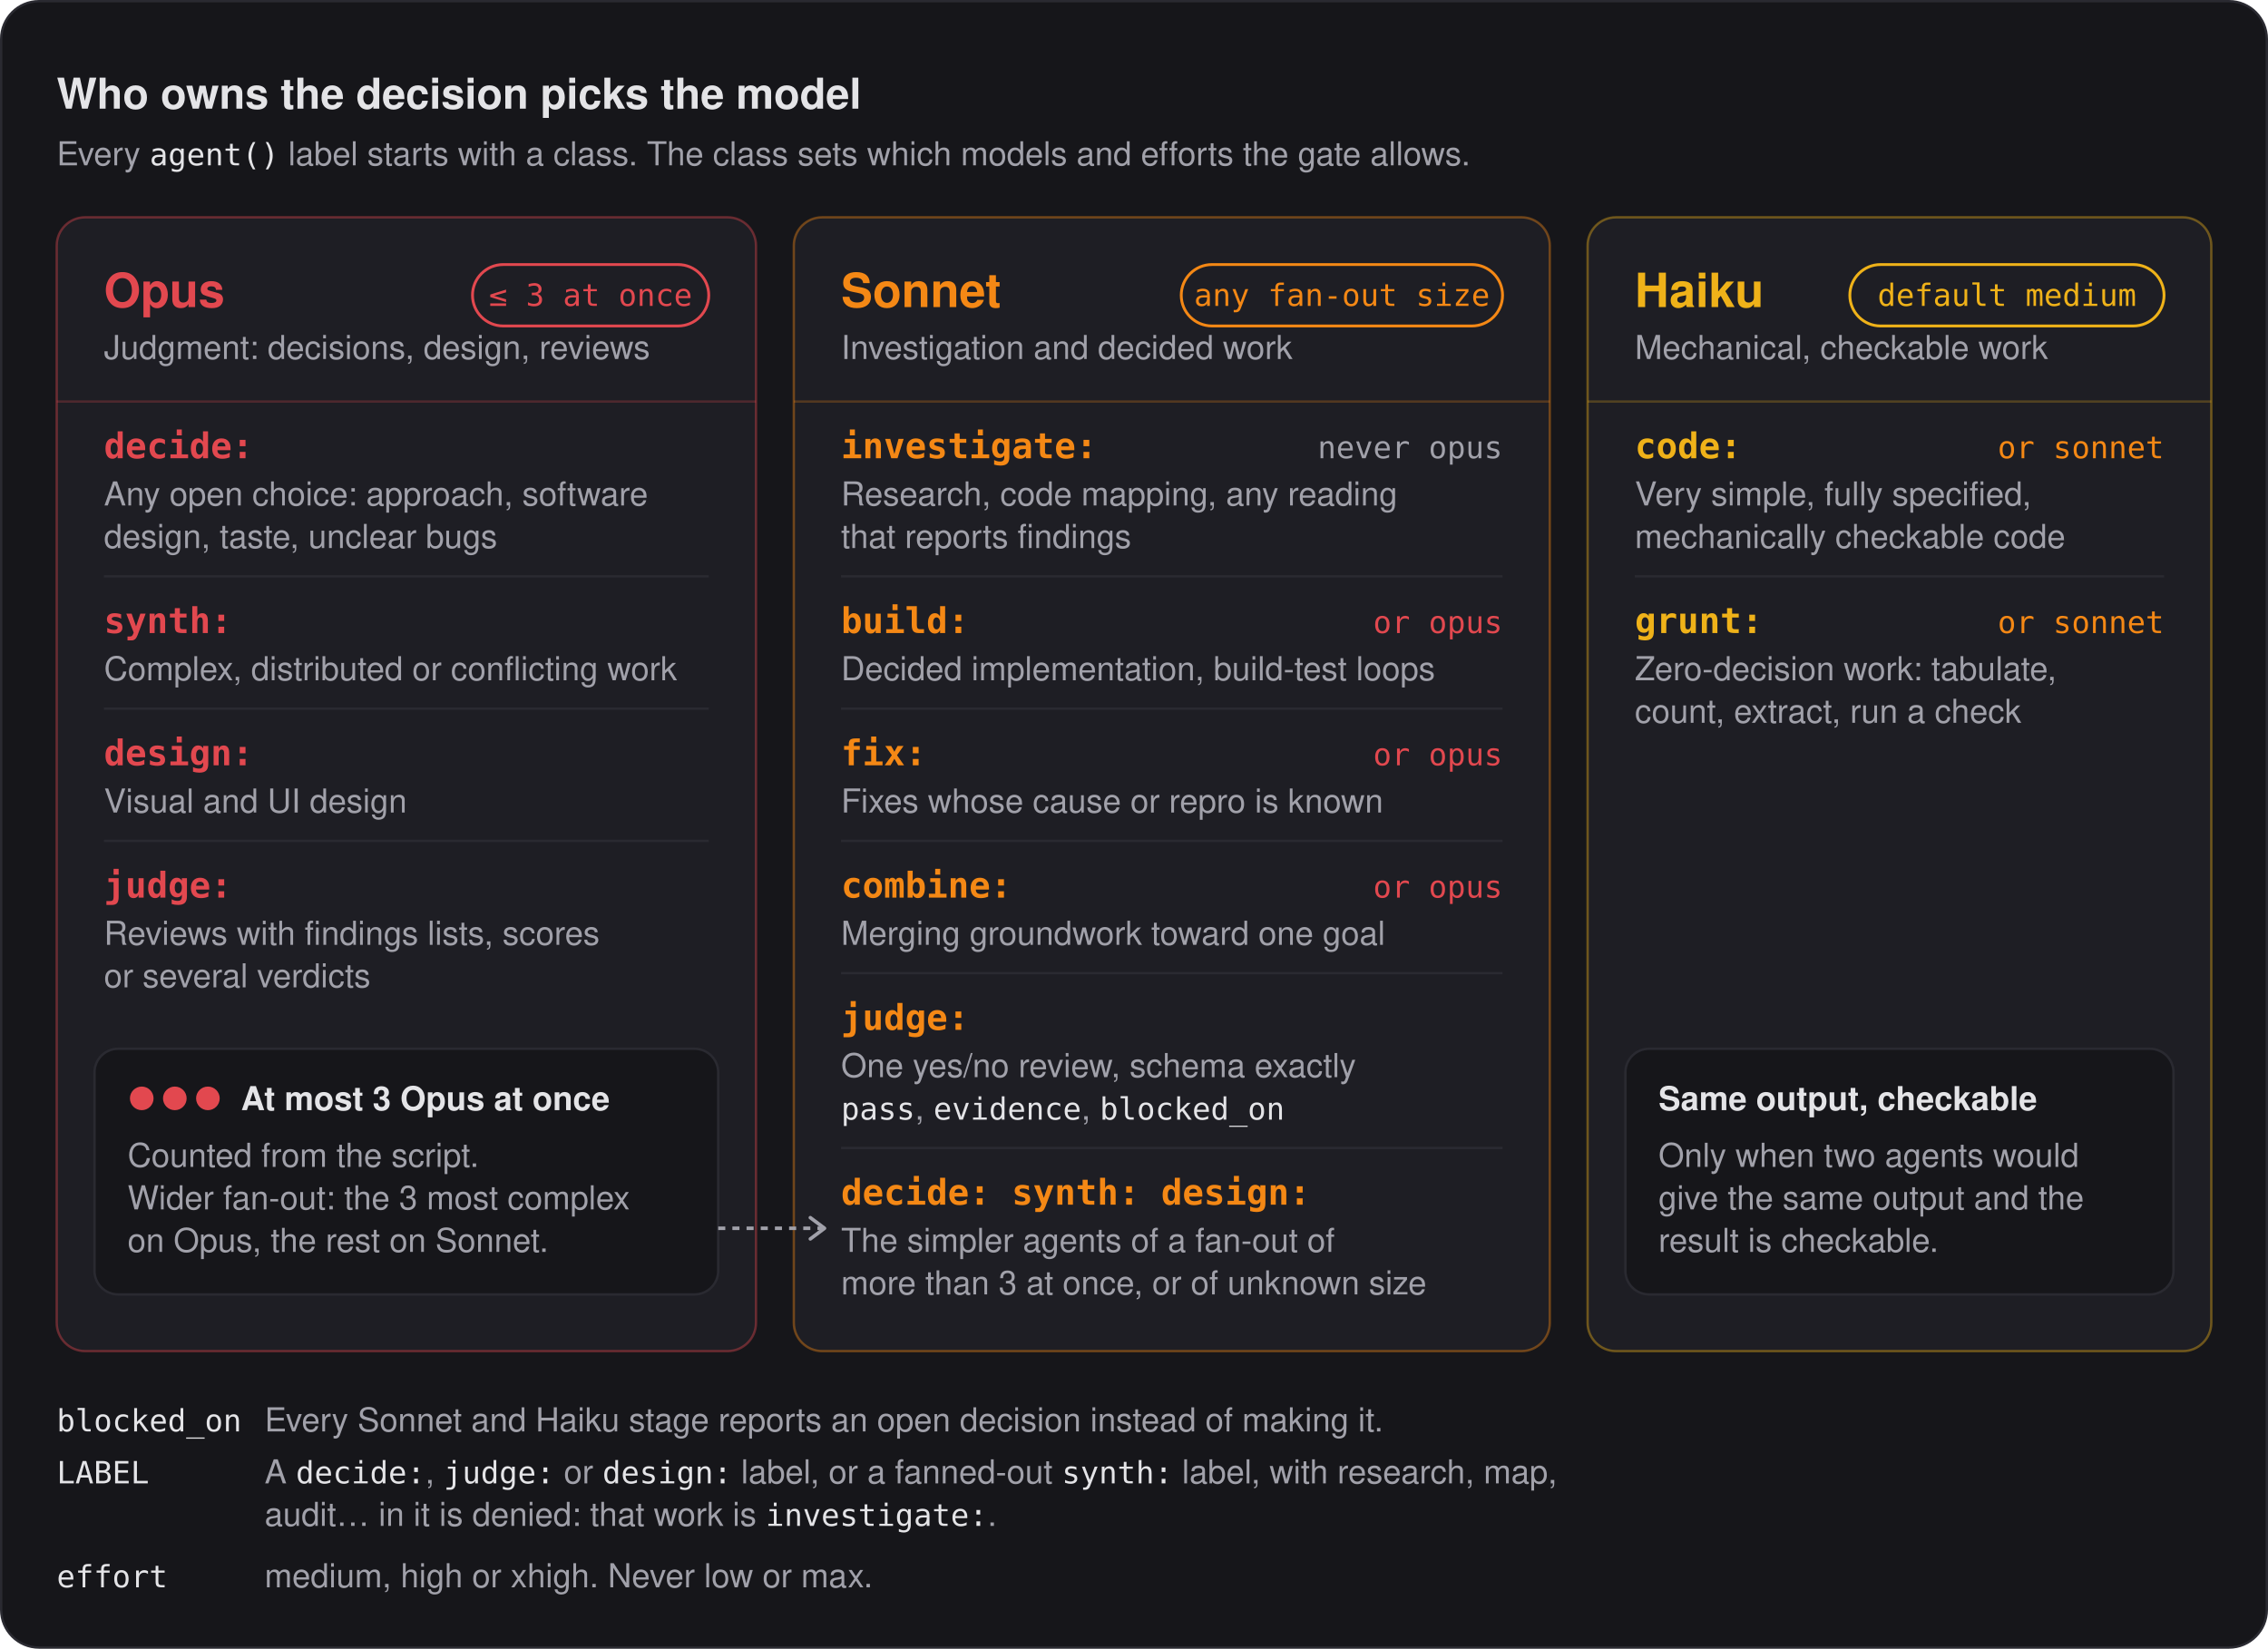
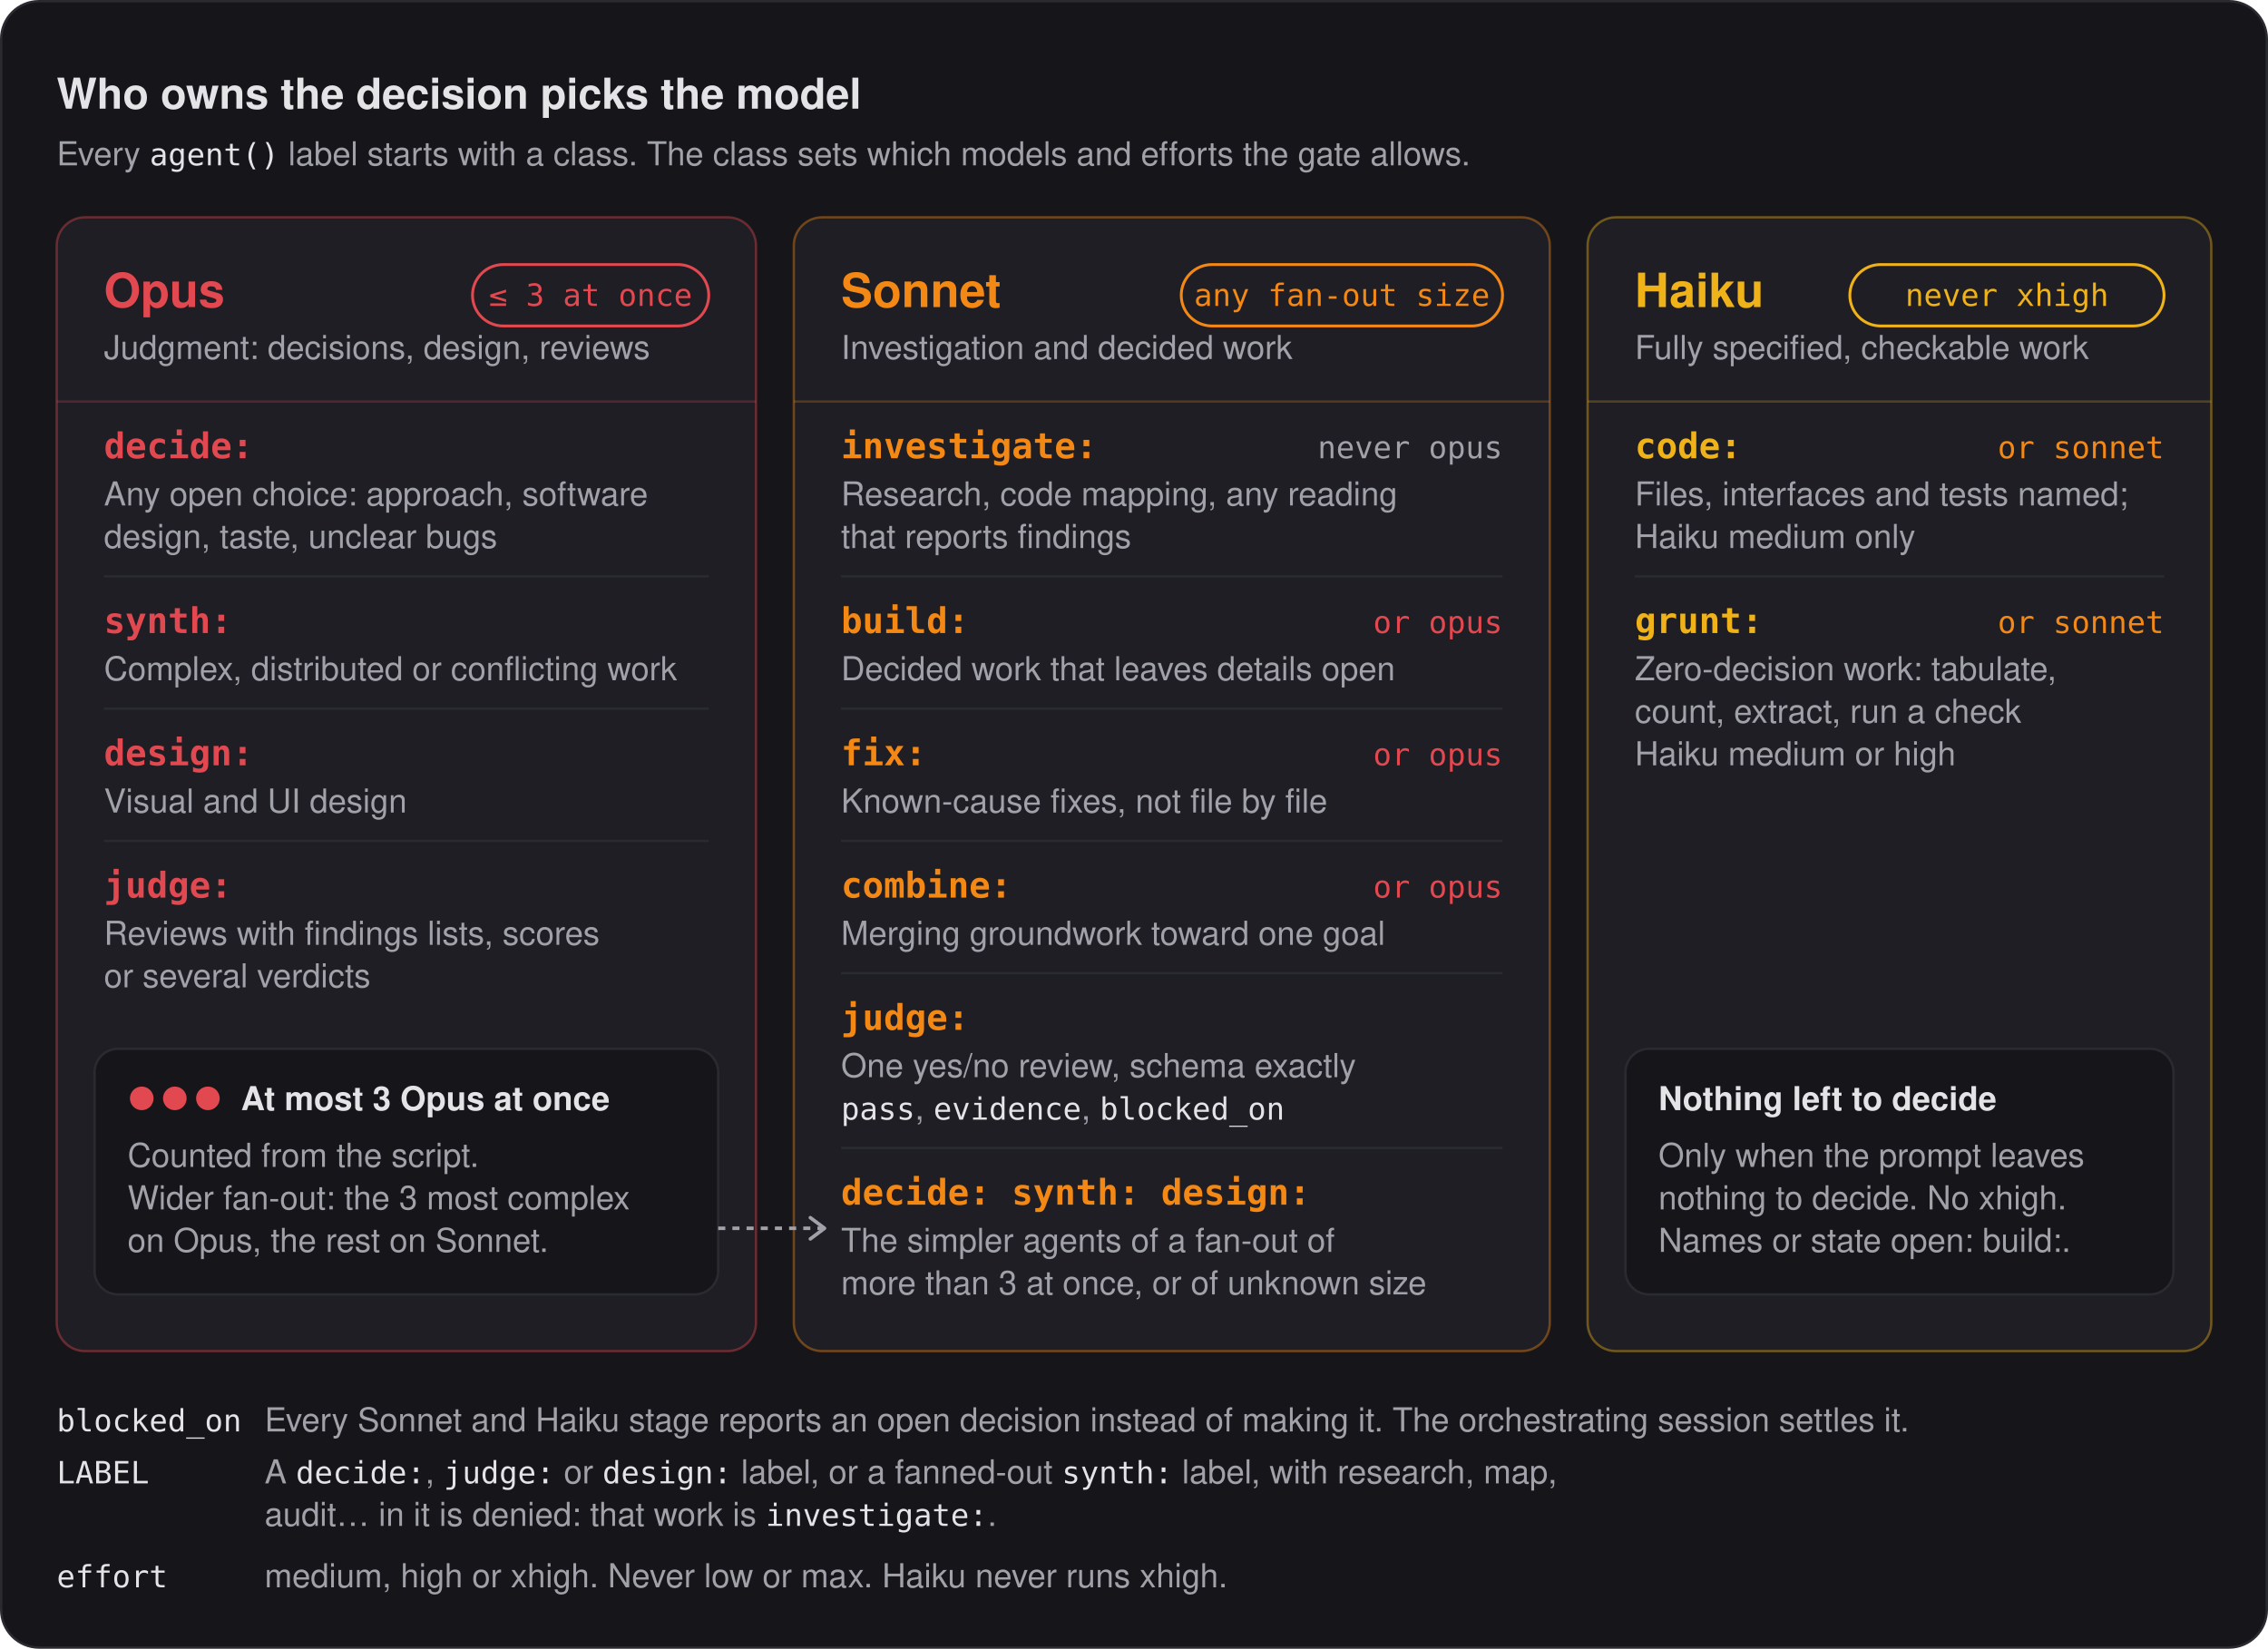
<svg xmlns="http://www.w3.org/2000/svg" width="960" height="698" viewBox="0 0 960 698" role="img" aria-labelledby="t d">
  <rect x="0.5" y="0.5" width="959" height="697" rx="16" fill="#16161a" stroke="#2a2a31" />
  <text x="24" y="46" font-family="-apple-system, 'Segoe UI', Helvetica, Arial, sans-serif" font-size="18" font-weight="700" fill="#e4e4e7">Who owns the decision picks the model</text>
  <text x="24" y="70" font-family="-apple-system, 'Segoe UI', Helvetica, Arial, sans-serif" font-size="14" fill="#a1a1aa">Every <tspan fill="#e4e4e7" font-family="ui-monospace, SFMono-Regular, Menlo, Consolas, 'DejaVu Sans Mono', monospace" font-size="13">agent()</tspan> label starts with a class. The class sets which models and efforts the gate allows.</text>
  <rect x="24" y="92" width="296" height="480" rx="12" fill="#1e1e24" stroke="#e2484f" stroke-opacity="0.4" />
  <text x="44" y="130" font-family="-apple-system, 'Segoe UI', Helvetica, Arial, sans-serif" font-size="20" font-weight="700" fill="#e2484f">Opus</text>
  <text x="44" y="152" font-family="-apple-system, 'Segoe UI', Helvetica, Arial, sans-serif" font-size="14" fill="#a1a1aa">Judgment: decisions, design, reviews</text>
  <rect x="200" y="112" width="100" height="26" rx="13" fill="none" stroke="#e2484f" stroke-width="1.2" />
  <text x="250.0" y="129.5" text-anchor="middle" font-family="ui-monospace, SFMono-Regular, Menlo, Consolas, 'DejaVu Sans Mono', monospace" font-size="13" fill="#e2484f">≤ 3 at once</text>
  <line x1="24" y1="170" x2="320" y2="170" stroke="#e2484f" stroke-opacity="0.25" />
  <rect x="336" y="92" width="320" height="480" rx="12" fill="#1e1e24" stroke="#f48815" stroke-opacity="0.4" />
  <text x="356" y="130" font-family="-apple-system, 'Segoe UI', Helvetica, Arial, sans-serif" font-size="20" font-weight="700" fill="#f48815">Sonnet</text>
  <text x="356" y="152" font-family="-apple-system, 'Segoe UI', Helvetica, Arial, sans-serif" font-size="14" fill="#a1a1aa">Investigation and decided work</text>
  <rect x="500" y="112" width="136" height="26" rx="13" fill="none" stroke="#f48815" stroke-width="1.2" />
  <text x="568.0" y="129.5" text-anchor="middle" font-family="ui-monospace, SFMono-Regular, Menlo, Consolas, 'DejaVu Sans Mono', monospace" font-size="13" fill="#f48815">any fan-out size</text>
  <line x1="336" y1="170" x2="656" y2="170" stroke="#f48815" stroke-opacity="0.25" />
  <rect x="672" y="92" width="264" height="480" rx="12" fill="#1e1e24" stroke="#efb219" stroke-opacity="0.4" />
  <text x="692" y="130" font-family="-apple-system, 'Segoe UI', Helvetica, Arial, sans-serif" font-size="20" font-weight="700" fill="#efb219">Haiku</text>
-   <text x="692" y="152" font-family="-apple-system, 'Segoe UI', Helvetica, Arial, sans-serif" font-size="14" fill="#a1a1aa">Mechanical, checkable work</text>
+   <text x="692" y="152" font-family="-apple-system, 'Segoe UI', Helvetica, Arial, sans-serif" font-size="14" fill="#a1a1aa">Fully specified, checkable work</text>
  <rect x="783" y="112" width="133" height="26" rx="13" fill="none" stroke="#efb219" stroke-width="1.2" />
-   <text x="849.5" y="129.5" text-anchor="middle" font-family="ui-monospace, SFMono-Regular, Menlo, Consolas, 'DejaVu Sans Mono', monospace" font-size="13" fill="#efb219">default medium</text>
+   <text x="849.5" y="129.5" text-anchor="middle" font-family="ui-monospace, SFMono-Regular, Menlo, Consolas, 'DejaVu Sans Mono', monospace" font-size="13" fill="#efb219">never xhigh</text>
  <line x1="672" y1="170" x2="936" y2="170" stroke="#efb219" stroke-opacity="0.25" />
  <text x="44" y="194" font-family="ui-monospace, SFMono-Regular, Menlo, Consolas, 'DejaVu Sans Mono', monospace" font-size="15" font-weight="700" fill="#e2484f">decide:</text>
  <text x="44" y="214" font-family="-apple-system, 'Segoe UI', Helvetica, Arial, sans-serif" font-size="14" fill="#a1a1aa">Any open choice: approach, software</text>
  <text x="44" y="232" font-family="-apple-system, 'Segoe UI', Helvetica, Arial, sans-serif" font-size="14" fill="#a1a1aa">design, taste, unclear bugs</text>
  <line x1="44" y1="244" x2="300" y2="244" stroke="#2a2a31" />
  <text x="44" y="268" font-family="ui-monospace, SFMono-Regular, Menlo, Consolas, 'DejaVu Sans Mono', monospace" font-size="15" font-weight="700" fill="#e2484f">synth:</text>
  <text x="44" y="288" font-family="-apple-system, 'Segoe UI', Helvetica, Arial, sans-serif" font-size="14" fill="#a1a1aa">Complex, distributed or conflicting work</text>
  <line x1="44" y1="300" x2="300" y2="300" stroke="#2a2a31" />
  <text x="44" y="324" font-family="ui-monospace, SFMono-Regular, Menlo, Consolas, 'DejaVu Sans Mono', monospace" font-size="15" font-weight="700" fill="#e2484f">design:</text>
  <text x="44" y="344" font-family="-apple-system, 'Segoe UI', Helvetica, Arial, sans-serif" font-size="14" fill="#a1a1aa">Visual and UI design</text>
  <line x1="44" y1="356" x2="300" y2="356" stroke="#2a2a31" />
  <text x="44" y="380" font-family="ui-monospace, SFMono-Regular, Menlo, Consolas, 'DejaVu Sans Mono', monospace" font-size="15" font-weight="700" fill="#e2484f">judge:</text>
  <text x="44" y="400" font-family="-apple-system, 'Segoe UI', Helvetica, Arial, sans-serif" font-size="14" fill="#a1a1aa">Reviews with findings lists, scores</text>
  <text x="44" y="418" font-family="-apple-system, 'Segoe UI', Helvetica, Arial, sans-serif" font-size="14" fill="#a1a1aa">or several verdicts</text>
  <text x="356" y="194" font-family="ui-monospace, SFMono-Regular, Menlo, Consolas, 'DejaVu Sans Mono', monospace" font-size="15" font-weight="700" fill="#f48815">investigate:</text>
  <text x="636" y="194" text-anchor="end" font-family="ui-monospace, SFMono-Regular, Menlo, Consolas, 'DejaVu Sans Mono', monospace" font-size="13" fill="#a1a1aa">never opus</text>
  <text x="356" y="214" font-family="-apple-system, 'Segoe UI', Helvetica, Arial, sans-serif" font-size="14" fill="#a1a1aa">Research, code mapping, any reading</text>
  <text x="356" y="232" font-family="-apple-system, 'Segoe UI', Helvetica, Arial, sans-serif" font-size="14" fill="#a1a1aa">that reports findings</text>
  <line x1="356" y1="244" x2="636" y2="244" stroke="#2a2a31" />
  <text x="356" y="268" font-family="ui-monospace, SFMono-Regular, Menlo, Consolas, 'DejaVu Sans Mono', monospace" font-size="15" font-weight="700" fill="#f48815">build:</text>
  <text x="636" y="268" text-anchor="end" font-family="ui-monospace, SFMono-Regular, Menlo, Consolas, 'DejaVu Sans Mono', monospace" font-size="13" fill="#e2484f">or opus</text>
-   <text x="356" y="288" font-family="-apple-system, 'Segoe UI', Helvetica, Arial, sans-serif" font-size="14" fill="#a1a1aa">Decided implementation, build-test loops</text>
+   <text x="356" y="288" font-family="-apple-system, 'Segoe UI', Helvetica, Arial, sans-serif" font-size="14" fill="#a1a1aa">Decided work that leaves details open</text>
  <line x1="356" y1="300" x2="636" y2="300" stroke="#2a2a31" />
  <text x="356" y="324" font-family="ui-monospace, SFMono-Regular, Menlo, Consolas, 'DejaVu Sans Mono', monospace" font-size="15" font-weight="700" fill="#f48815">fix:</text>
  <text x="636" y="324" text-anchor="end" font-family="ui-monospace, SFMono-Regular, Menlo, Consolas, 'DejaVu Sans Mono', monospace" font-size="13" fill="#e2484f">or opus</text>
-   <text x="356" y="344" font-family="-apple-system, 'Segoe UI', Helvetica, Arial, sans-serif" font-size="14" fill="#a1a1aa">Fixes whose cause or repro is known</text>
+   <text x="356" y="344" font-family="-apple-system, 'Segoe UI', Helvetica, Arial, sans-serif" font-size="14" fill="#a1a1aa">Known-cause fixes, not file by file</text>
  <line x1="356" y1="356" x2="636" y2="356" stroke="#2a2a31" />
  <text x="356" y="380" font-family="ui-monospace, SFMono-Regular, Menlo, Consolas, 'DejaVu Sans Mono', monospace" font-size="15" font-weight="700" fill="#f48815">combine:</text>
  <text x="636" y="380" text-anchor="end" font-family="ui-monospace, SFMono-Regular, Menlo, Consolas, 'DejaVu Sans Mono', monospace" font-size="13" fill="#e2484f">or opus</text>
  <text x="356" y="400" font-family="-apple-system, 'Segoe UI', Helvetica, Arial, sans-serif" font-size="14" fill="#a1a1aa">Merging groundwork toward one goal</text>
  <line x1="356" y1="412" x2="636" y2="412" stroke="#2a2a31" />
  <text x="356" y="436" font-family="ui-monospace, SFMono-Regular, Menlo, Consolas, 'DejaVu Sans Mono', monospace" font-size="15" font-weight="700" fill="#f48815">judge:</text>
  <text x="356" y="456" font-family="-apple-system, 'Segoe UI', Helvetica, Arial, sans-serif" font-size="14" fill="#a1a1aa">One yes/no review, schema exactly</text>
  <text x="356" y="474" font-family="-apple-system, 'Segoe UI', Helvetica, Arial, sans-serif" font-size="14" fill="#a1a1aa">
    <tspan fill="#e4e4e7" font-family="ui-monospace, SFMono-Regular, Menlo, Consolas, 'DejaVu Sans Mono', monospace" font-size="13">pass</tspan>, <tspan fill="#e4e4e7" font-family="ui-monospace, SFMono-Regular, Menlo, Consolas, 'DejaVu Sans Mono', monospace" font-size="13">evidence</tspan>, <tspan fill="#e4e4e7" font-family="ui-monospace, SFMono-Regular, Menlo, Consolas, 'DejaVu Sans Mono', monospace" font-size="13">blocked_on</tspan>
  </text>
  <line x1="356" y1="486" x2="636" y2="486" stroke="#2a2a31" />
  <text x="356" y="510" font-family="ui-monospace, SFMono-Regular, Menlo, Consolas, 'DejaVu Sans Mono', monospace" font-size="15" font-weight="700" fill="#f48815">decide: synth: design:</text>
  <text x="356" y="530" font-family="-apple-system, 'Segoe UI', Helvetica, Arial, sans-serif" font-size="14" fill="#a1a1aa">The simpler agents of a fan-out of</text>
  <text x="356" y="548" font-family="-apple-system, 'Segoe UI', Helvetica, Arial, sans-serif" font-size="14" fill="#a1a1aa">more than 3 at once, or of unknown size</text>
  <text x="692" y="194" font-family="ui-monospace, SFMono-Regular, Menlo, Consolas, 'DejaVu Sans Mono', monospace" font-size="15" font-weight="700" fill="#efb219">code:</text>
  <text x="916" y="194" text-anchor="end" font-family="ui-monospace, SFMono-Regular, Menlo, Consolas, 'DejaVu Sans Mono', monospace" font-size="13" fill="#f48815">or sonnet</text>
-   <text x="692" y="214" font-family="-apple-system, 'Segoe UI', Helvetica, Arial, sans-serif" font-size="14" fill="#a1a1aa">Very simple, fully specified,</text>
-   <text x="692" y="232" font-family="-apple-system, 'Segoe UI', Helvetica, Arial, sans-serif" font-size="14" fill="#a1a1aa">mechanically checkable code</text>
+   <text x="692" y="214" font-family="-apple-system, 'Segoe UI', Helvetica, Arial, sans-serif" font-size="14" fill="#a1a1aa">Files, interfaces and tests named;</text>
+   <text x="692" y="232" font-family="-apple-system, 'Segoe UI', Helvetica, Arial, sans-serif" font-size="14" fill="#a1a1aa">Haiku medium only</text>
  <line x1="692" y1="244" x2="916" y2="244" stroke="#2a2a31" />
  <text x="692" y="268" font-family="ui-monospace, SFMono-Regular, Menlo, Consolas, 'DejaVu Sans Mono', monospace" font-size="15" font-weight="700" fill="#efb219">grunt:</text>
  <text x="916" y="268" text-anchor="end" font-family="ui-monospace, SFMono-Regular, Menlo, Consolas, 'DejaVu Sans Mono', monospace" font-size="13" fill="#f48815">or sonnet</text>
  <text x="692" y="288" font-family="-apple-system, 'Segoe UI', Helvetica, Arial, sans-serif" font-size="14" fill="#a1a1aa">Zero-decision work: tabulate,</text>
  <text x="692" y="306" font-family="-apple-system, 'Segoe UI', Helvetica, Arial, sans-serif" font-size="14" fill="#a1a1aa">count, extract, run a check</text>
+   <text x="692" y="324" font-family="-apple-system, 'Segoe UI', Helvetica, Arial, sans-serif" font-size="14" fill="#a1a1aa">Haiku medium or high</text>
  <rect x="40" y="444" width="264" height="104" rx="10" fill="#16161a" stroke="#2a2a31" />
  <circle cx="60" cy="465" r="5" fill="#e2484f" />
  <circle cx="74" cy="465" r="5" fill="#e2484f" />
  <circle cx="88" cy="465" r="5" fill="#e2484f" />
  <text x="102" y="470" font-family="-apple-system, 'Segoe UI', Helvetica, Arial, sans-serif" font-size="14" font-weight="700" fill="#e4e4e7">At most 3 Opus at once</text>
  <text x="54" y="494" font-family="-apple-system, 'Segoe UI', Helvetica, Arial, sans-serif" font-size="14" fill="#a1a1aa">Counted from the script.</text>
  <text x="54" y="512" font-family="-apple-system, 'Segoe UI', Helvetica, Arial, sans-serif" font-size="14" fill="#a1a1aa">Wider fan-out: the 3 most complex</text>
  <text x="54" y="530" font-family="-apple-system, 'Segoe UI', Helvetica, Arial, sans-serif" font-size="14" fill="#a1a1aa">on Opus, the rest on Sonnet.</text>
  <rect x="688" y="444" width="232" height="104" rx="10" fill="#16161a" stroke="#2a2a31" />
-   <text x="702" y="470" font-family="-apple-system, 'Segoe UI', Helvetica, Arial, sans-serif" font-size="14" font-weight="700" fill="#e4e4e7">Same output, checkable</text>
-   <text x="702" y="494" font-family="-apple-system, 'Segoe UI', Helvetica, Arial, sans-serif" font-size="14" fill="#a1a1aa">Only when two agents would</text>
-   <text x="702" y="512" font-family="-apple-system, 'Segoe UI', Helvetica, Arial, sans-serif" font-size="14" fill="#a1a1aa">give the same output and the</text>
-   <text x="702" y="530" font-family="-apple-system, 'Segoe UI', Helvetica, Arial, sans-serif" font-size="14" fill="#a1a1aa">result is checkable.</text>
+   <text x="702" y="470" font-family="-apple-system, 'Segoe UI', Helvetica, Arial, sans-serif" font-size="14" font-weight="700" fill="#e4e4e7">Nothing left to decide</text>
+   <text x="702" y="494" font-family="-apple-system, 'Segoe UI', Helvetica, Arial, sans-serif" font-size="14" fill="#a1a1aa">Only when the prompt leaves</text>
+   <text x="702" y="512" font-family="-apple-system, 'Segoe UI', Helvetica, Arial, sans-serif" font-size="14" fill="#a1a1aa">nothing to decide. No xhigh.</text>
+   <text x="702" y="530" font-family="-apple-system, 'Segoe UI', Helvetica, Arial, sans-serif" font-size="14" fill="#a1a1aa">Names or state open: build:.</text>
  <line x1="304" y1="520" x2="348" y2="520" stroke="#a1a1aa" stroke-width="1.5" stroke-dasharray="3 3" />
  <path d="M343 515.5 L349 520 L343 524.5" fill="none" stroke="#a1a1aa" stroke-width="1.5" stroke-linecap="round" stroke-linejoin="round" />
  <text x="24" y="606" font-family="ui-monospace, SFMono-Regular, Menlo, Consolas, 'DejaVu Sans Mono', monospace" font-size="13" fill="#e4e4e7">blocked_on</text>
-   <text x="112" y="606" font-family="-apple-system, 'Segoe UI', Helvetica, Arial, sans-serif" font-size="14" fill="#a1a1aa">Every Sonnet and Haiku stage reports an open decision instead of making it.</text>
+   <text x="112" y="606" font-family="-apple-system, 'Segoe UI', Helvetica, Arial, sans-serif" font-size="14" fill="#a1a1aa">Every Sonnet and Haiku stage reports an open decision instead of making it. The orchestrating session settles it.</text>
  <text x="24" y="628" font-family="ui-monospace, SFMono-Regular, Menlo, Consolas, 'DejaVu Sans Mono', monospace" font-size="13" fill="#e4e4e7">LABEL</text>
  <text x="112" y="628" font-family="-apple-system, 'Segoe UI', Helvetica, Arial, sans-serif" font-size="14" fill="#a1a1aa">A <tspan fill="#e4e4e7" font-family="ui-monospace, SFMono-Regular, Menlo, Consolas, 'DejaVu Sans Mono', monospace" font-size="13">decide:</tspan>, <tspan fill="#e4e4e7" font-family="ui-monospace, SFMono-Regular, Menlo, Consolas, 'DejaVu Sans Mono', monospace" font-size="13">judge:</tspan> or <tspan fill="#e4e4e7" font-family="ui-monospace, SFMono-Regular, Menlo, Consolas, 'DejaVu Sans Mono', monospace" font-size="13">design:</tspan> label, or a fanned-out <tspan fill="#e4e4e7" font-family="ui-monospace, SFMono-Regular, Menlo, Consolas, 'DejaVu Sans Mono', monospace" font-size="13">synth:</tspan> label, with research, map,</text>
  <text x="112" y="646" font-family="-apple-system, 'Segoe UI', Helvetica, Arial, sans-serif" font-size="14" fill="#a1a1aa">audit… in it is denied: that work is <tspan fill="#e4e4e7" font-family="ui-monospace, SFMono-Regular, Menlo, Consolas, 'DejaVu Sans Mono', monospace" font-size="13">investigate:</tspan>.</text>
  <text x="24" y="672" font-family="ui-monospace, SFMono-Regular, Menlo, Consolas, 'DejaVu Sans Mono', monospace" font-size="13" fill="#e4e4e7">effort</text>
-   <text x="112" y="672" font-family="-apple-system, 'Segoe UI', Helvetica, Arial, sans-serif" font-size="14" fill="#a1a1aa">medium, high or xhigh. Never low or max.</text>
+   <text x="112" y="672" font-family="-apple-system, 'Segoe UI', Helvetica, Arial, sans-serif" font-size="14" fill="#a1a1aa">medium, high or xhigh. Never low or max. Haiku never runs xhigh.</text>
</svg>
